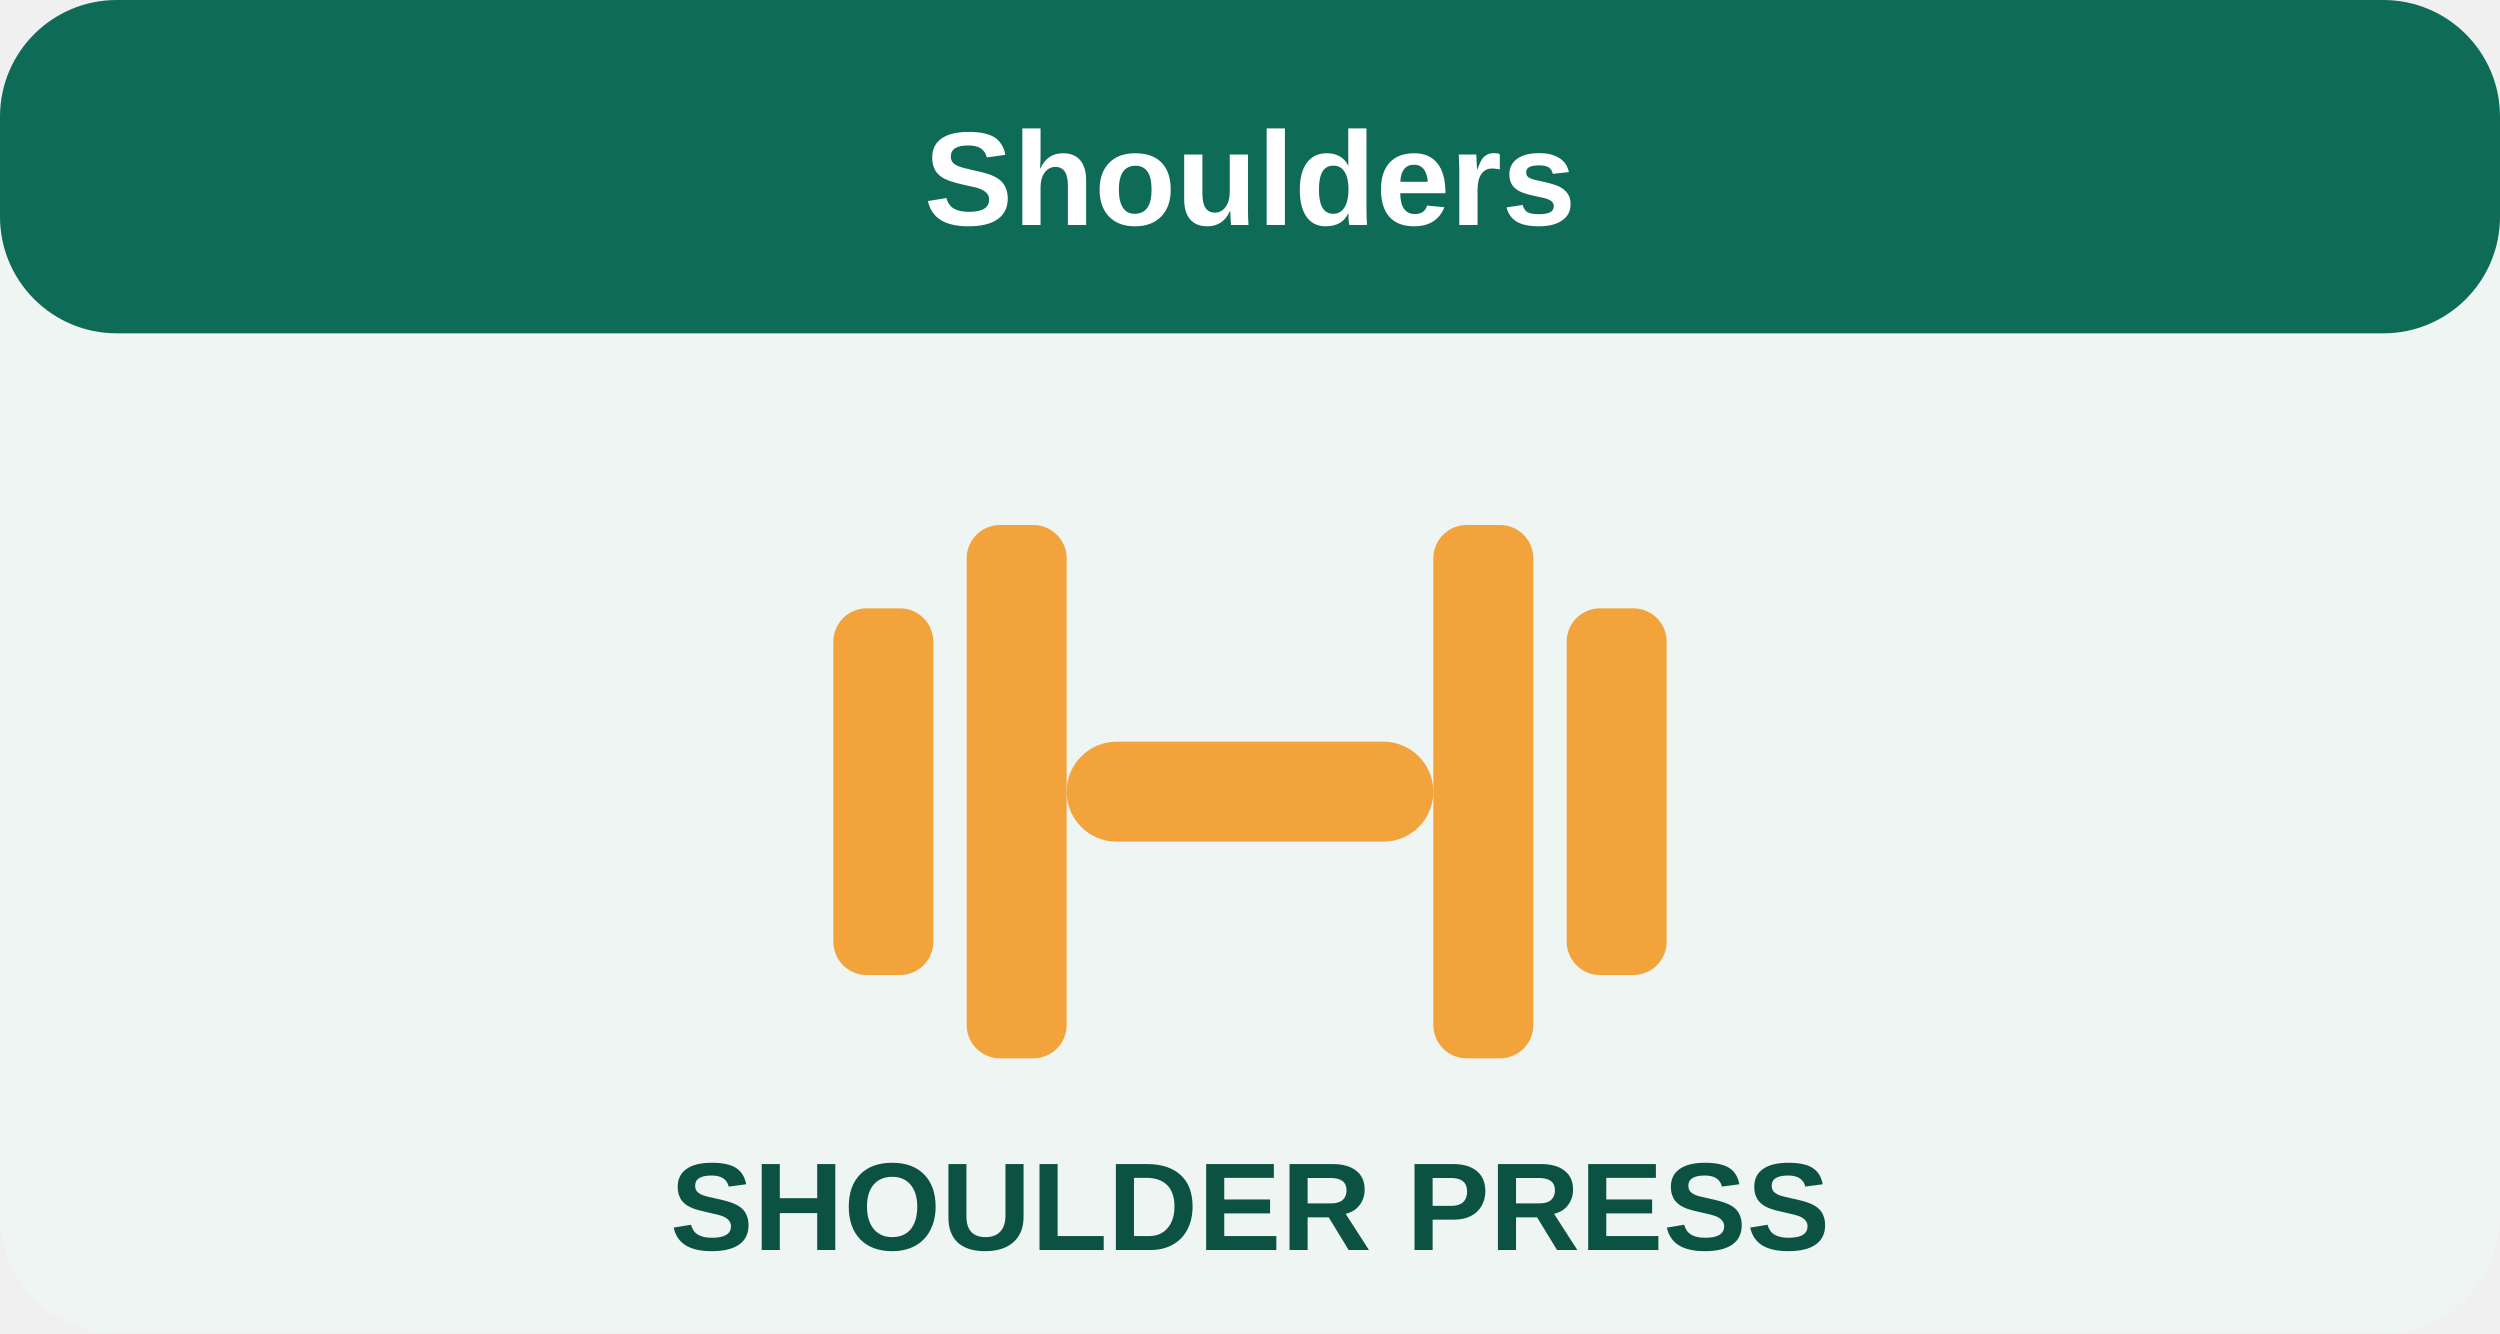
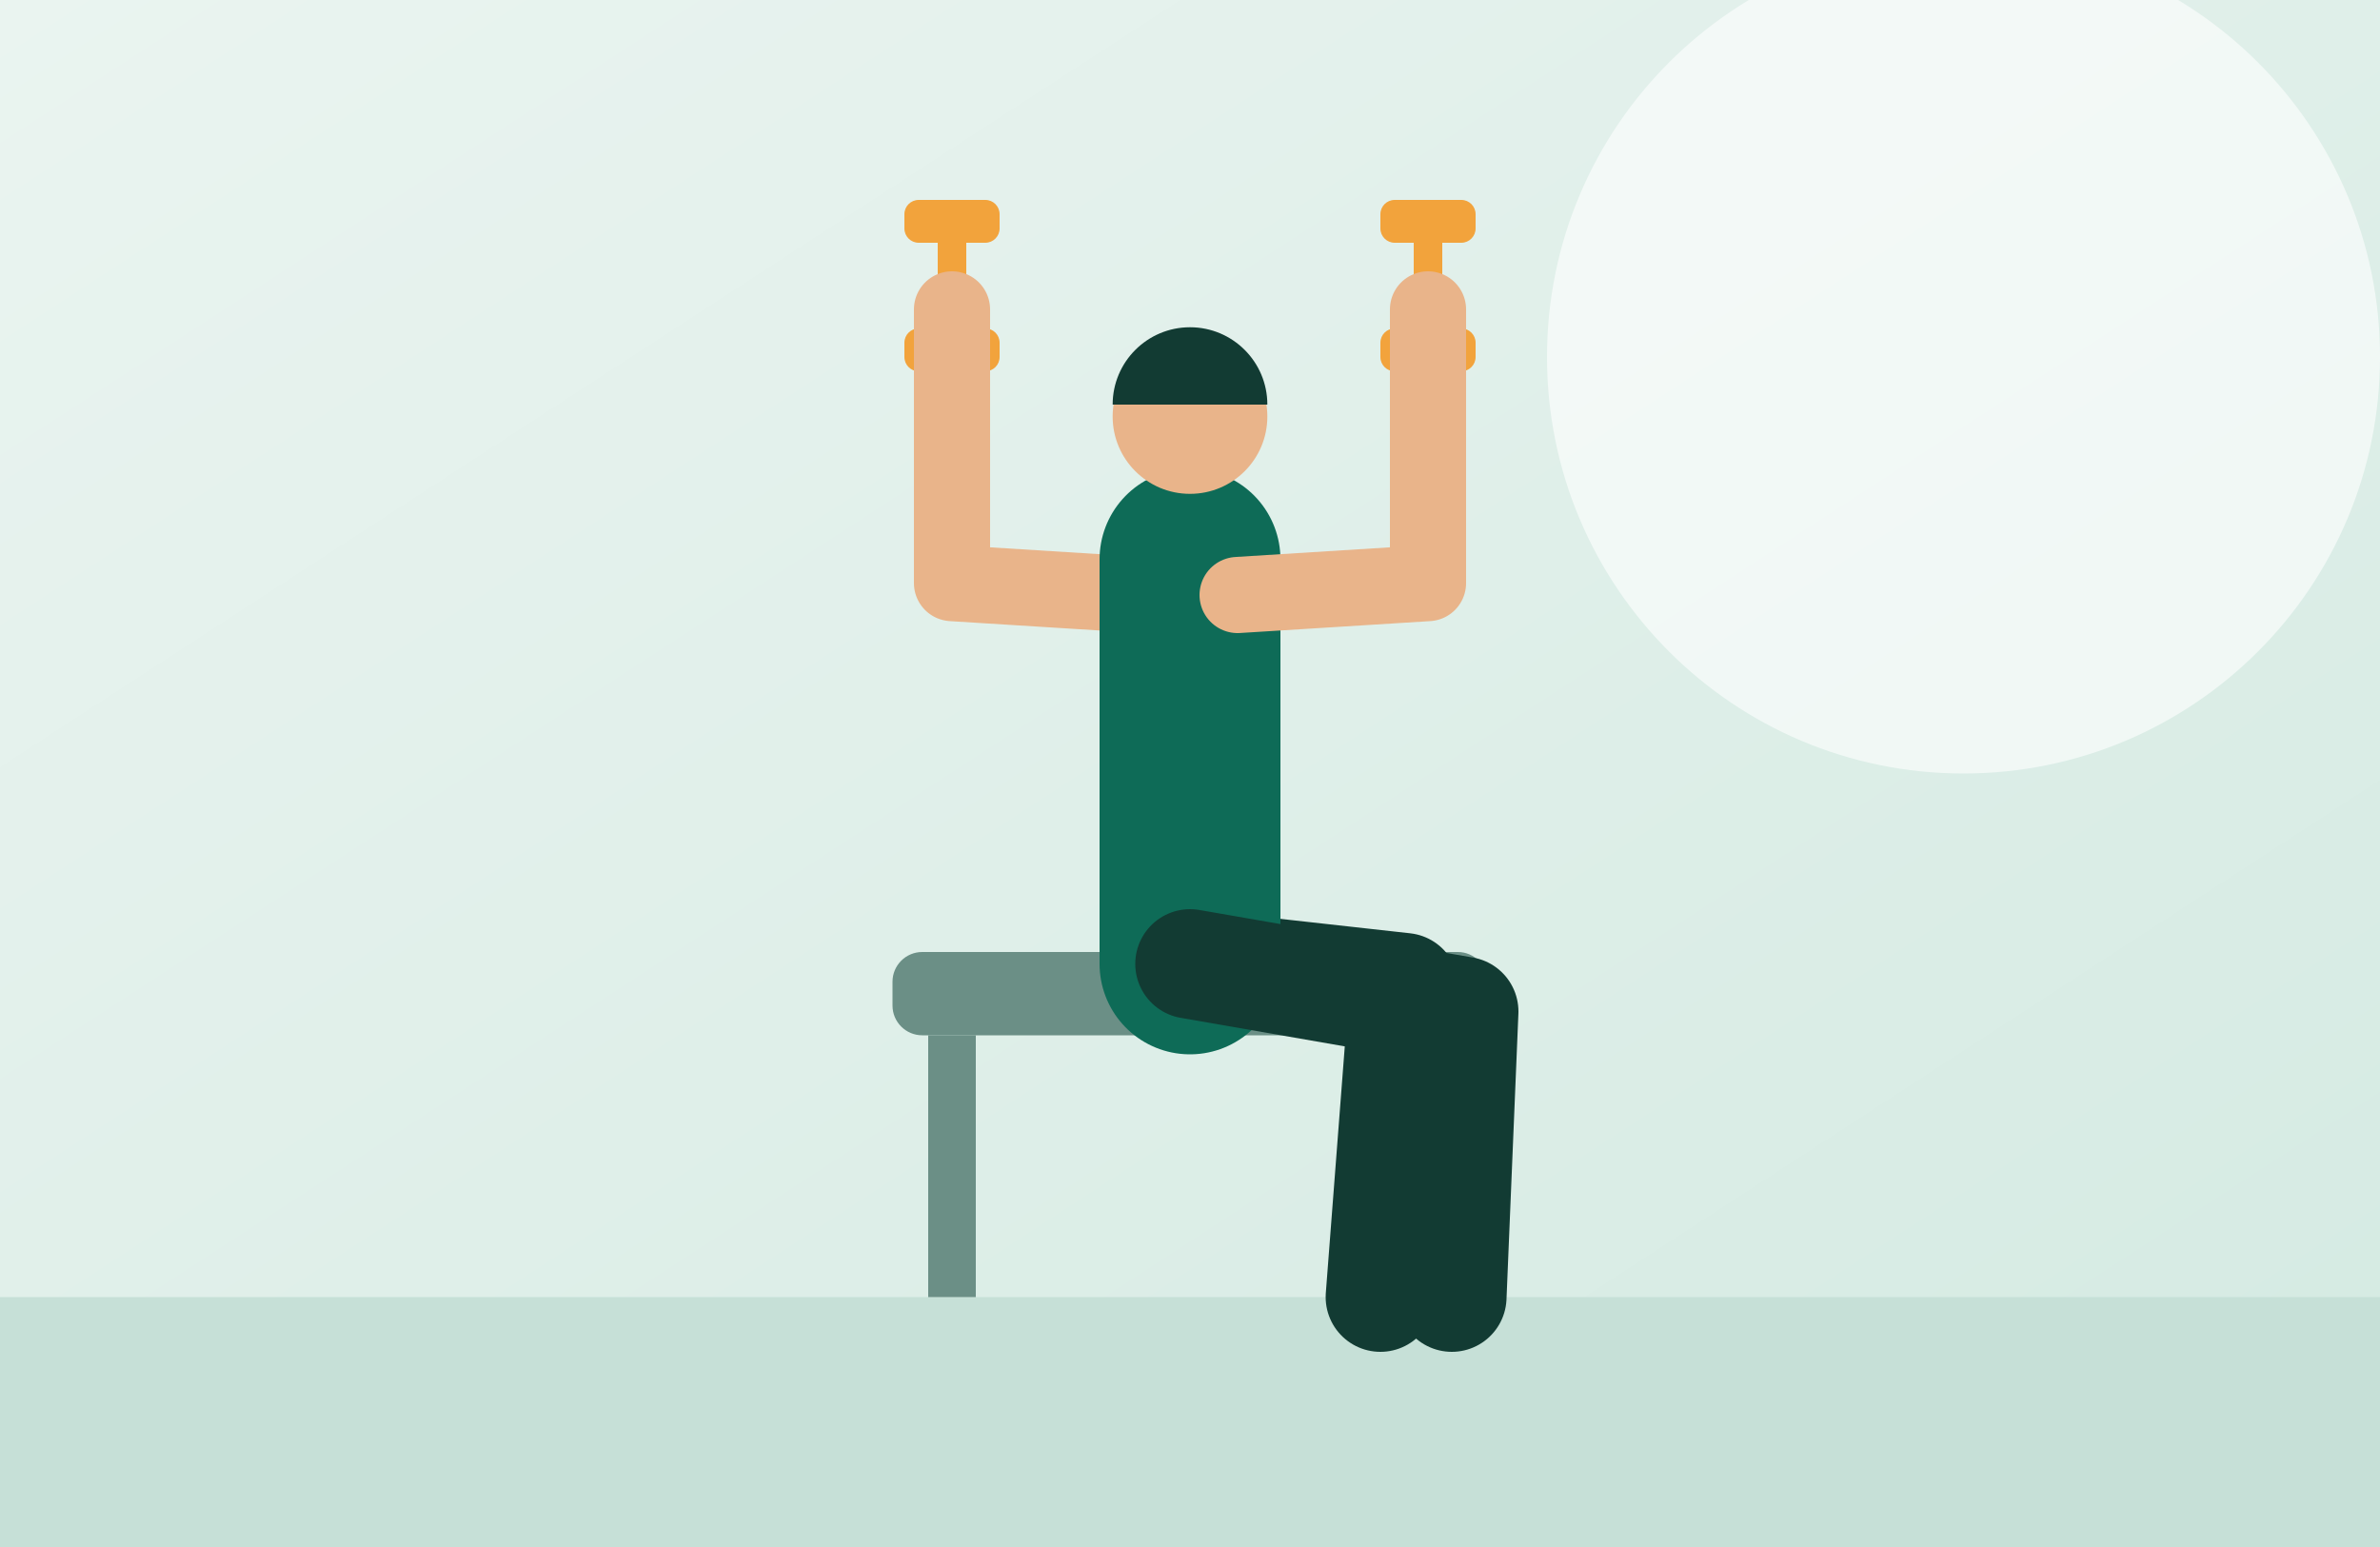
- <svg xmlns="http://www.w3.org/2000/svg" viewBox="0 0 300 160" width="300" height="160">
-   <rect width="300" height="160" rx="14" fill="#EEF5F3" />
-   <rect x="0" y="0" width="300" height="40" rx="14" fill="#0E6B57" />
-   <text x="150" y="27" font-family="Arial" font-size="16" font-weight="bold" fill="#FFFFFF" text-anchor="middle">Shoulders</text>
-   <rect x="100" y="73" width="12" height="44" rx="4" fill="#F2A33C" />
-   <rect x="116" y="63" width="12" height="64" rx="4" fill="#F2A33C" />
-   <rect x="128" y="89" width="44" height="12" rx="6" fill="#F2A33C" />
-   <rect x="172" y="63" width="12" height="64" rx="4" fill="#F2A33C" />
-   <rect x="188" y="73" width="12" height="44" rx="4" fill="#F2A33C" />
-   <text x="150" y="150" font-family="Arial" font-size="15" font-weight="bold" fill="#0B5242" text-anchor="middle">SHOULDER PRESS</text>
+ <svg xmlns="http://www.w3.org/2000/svg" viewBox="0 0 400 260" width="400" height="260">
+   <defs>
+     <linearGradient id="bg" x1="0" y1="0" x2="1" y2="1">
+       <stop offset="0" stop-color="#EAF4F0" />
+       <stop offset="1" stop-color="#D4EAE2" />
+     </linearGradient>
+   </defs>
+   <rect width="400" height="260" fill="url(#bg)" />
+   <circle cx="330" cy="60" r="70" fill="#FFFFFF" opacity="0.6" />
+   <rect x="0" y="218" width="400" height="42" fill="#C6E0D7" />
+   <rect x="150" y="160" width="100" height="14" rx="5" fill="#6B8F86" />
+   <rect x="156" y="174" width="8" height="44" fill="#6B8F86" />
+   <rect x="157.6" y="36.8" width="4.8" height="22.4" rx="2.4" fill="#F2A33C" />
+   <rect x="152.0" y="33.6" width="16.0" height="7.2" rx="2.4" fill="#F2A33C" />
+   <rect x="152.0" y="55.2" width="16.0" height="7.2" rx="2.4" fill="#F2A33C" />
+   <rect x="237.6" y="36.8" width="4.8" height="22.4" rx="2.4" fill="#F2A33C" />
+   <rect x="232.0" y="33.6" width="16.0" height="7.2" rx="2.4" fill="#F2A33C" />
+   <rect x="232.0" y="55.2" width="16.0" height="7.2" rx="2.4" fill="#F2A33C" />
+   <polyline points="200,162 236,166 232,218" fill="none" stroke="#123B33" stroke-width="18.4" stroke-linecap="round" stroke-linejoin="round" />
+   <polyline points="192,100 160,98 160,52" fill="none" stroke="#E9B48A" stroke-width="12.8" stroke-linecap="round" stroke-linejoin="round" />
+   <polyline points="200,162 200,94" fill="none" stroke="#0E6B57" stroke-width="30.4" stroke-linecap="round" stroke-linejoin="round" />
+   <polyline points="200,162 246,170 244,218" fill="none" stroke="#123B33" stroke-width="18.4" stroke-linecap="round" stroke-linejoin="round" />
+   <circle cx="200" cy="70" r="13" fill="#E9B48A" />
+   <path d="M187 68 a13 13 0 0 1 26 0 z" fill="#123B33" />
+   <polyline points="208,100 240,98 240,52" fill="none" stroke="#E9B48A" stroke-width="12.8" stroke-linecap="round" stroke-linejoin="round" />
</svg>
